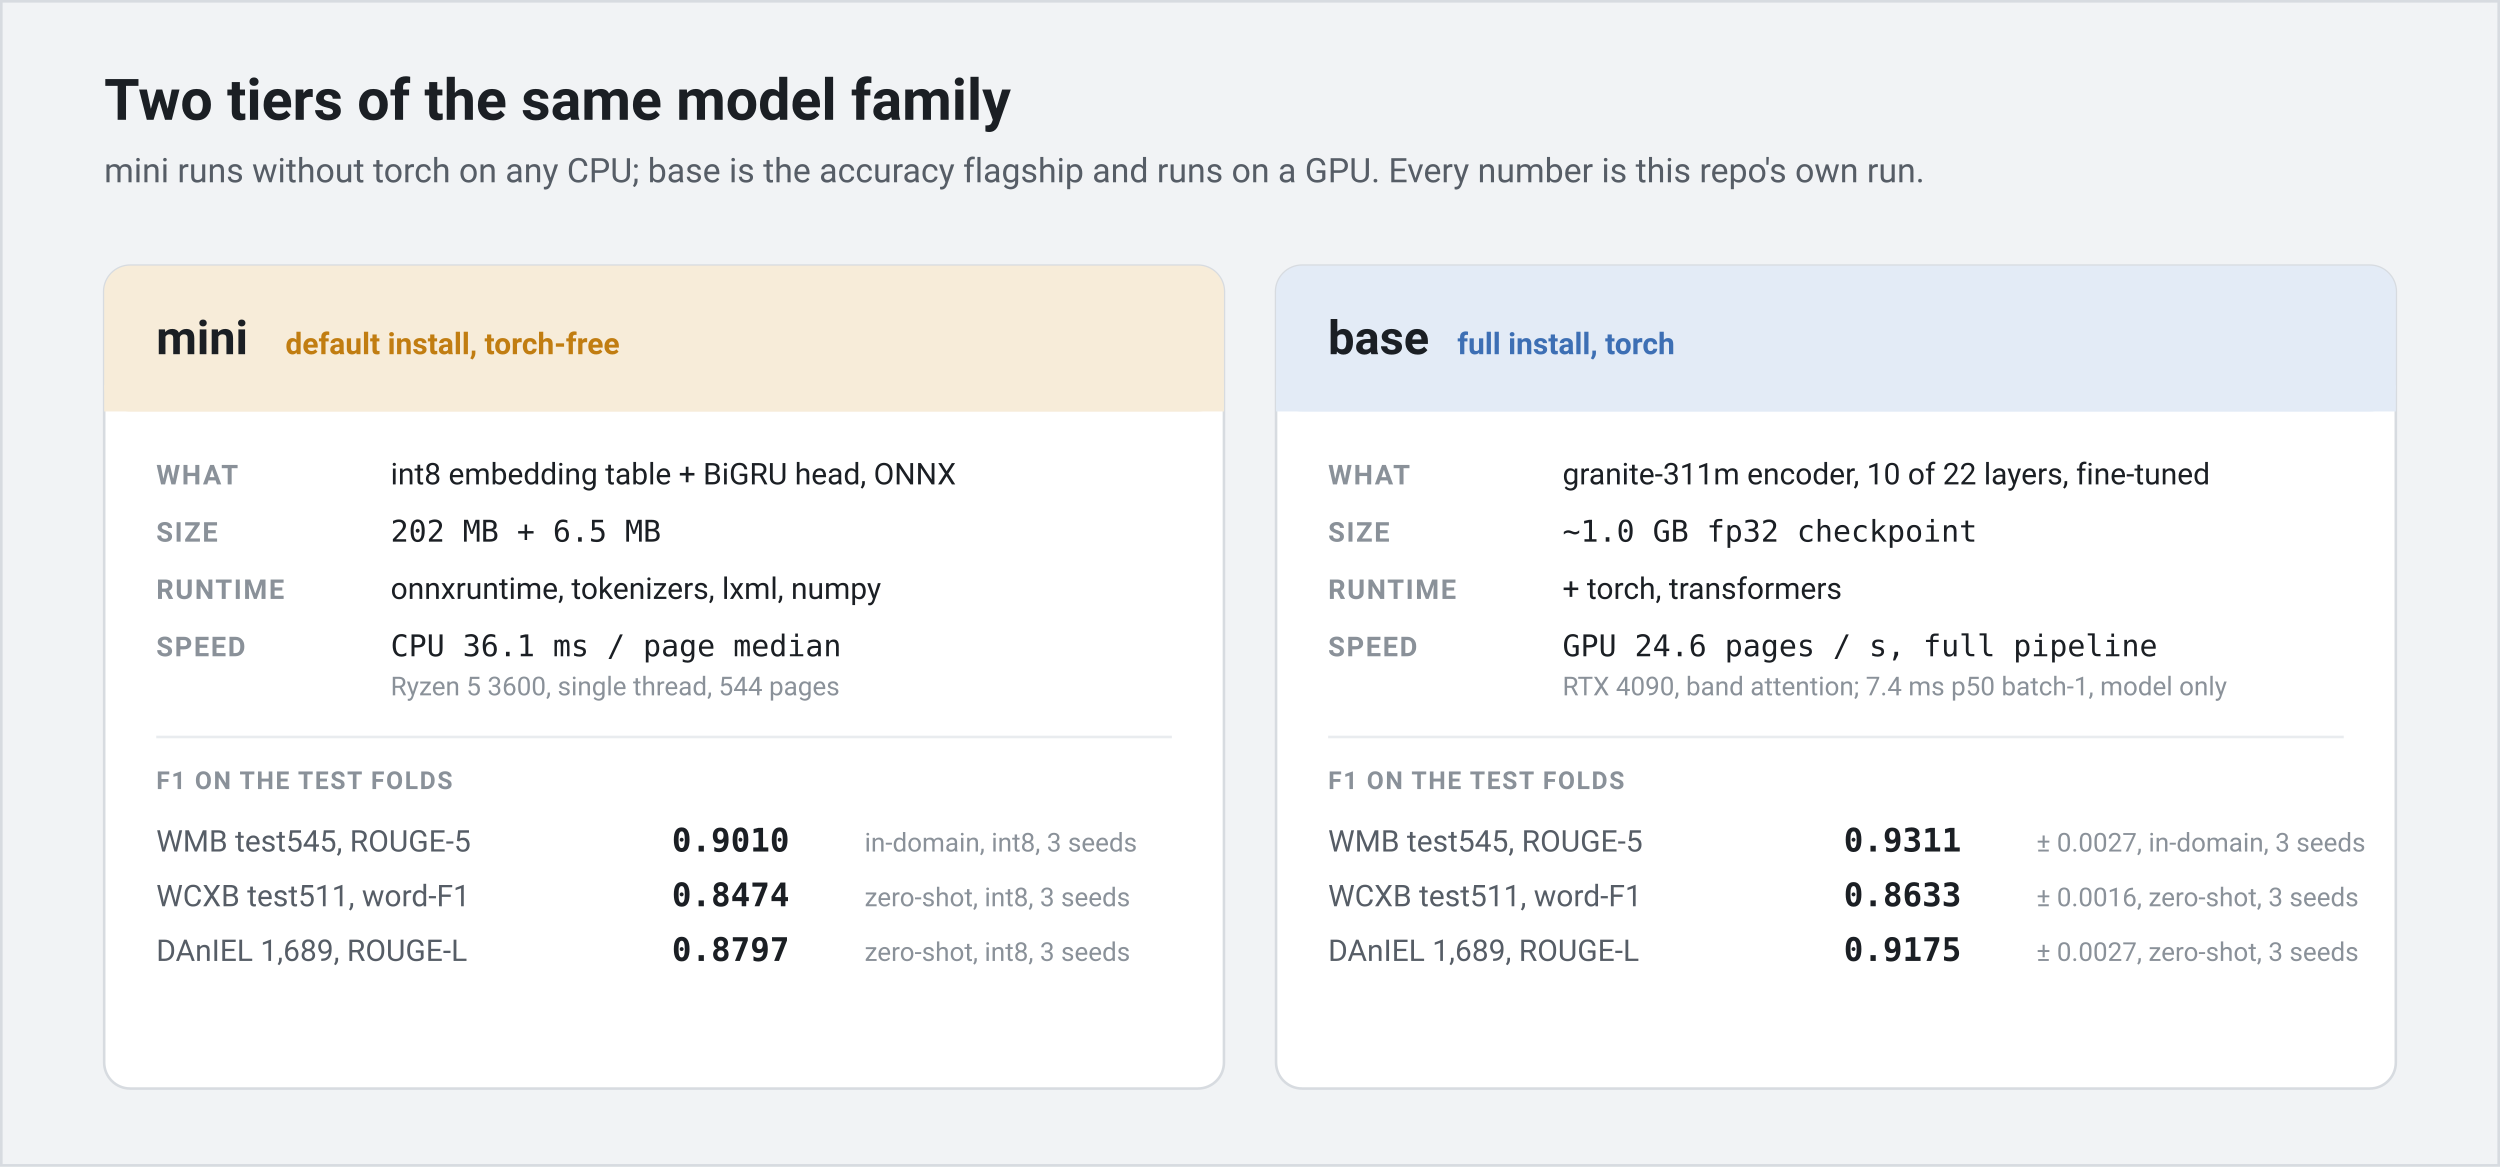
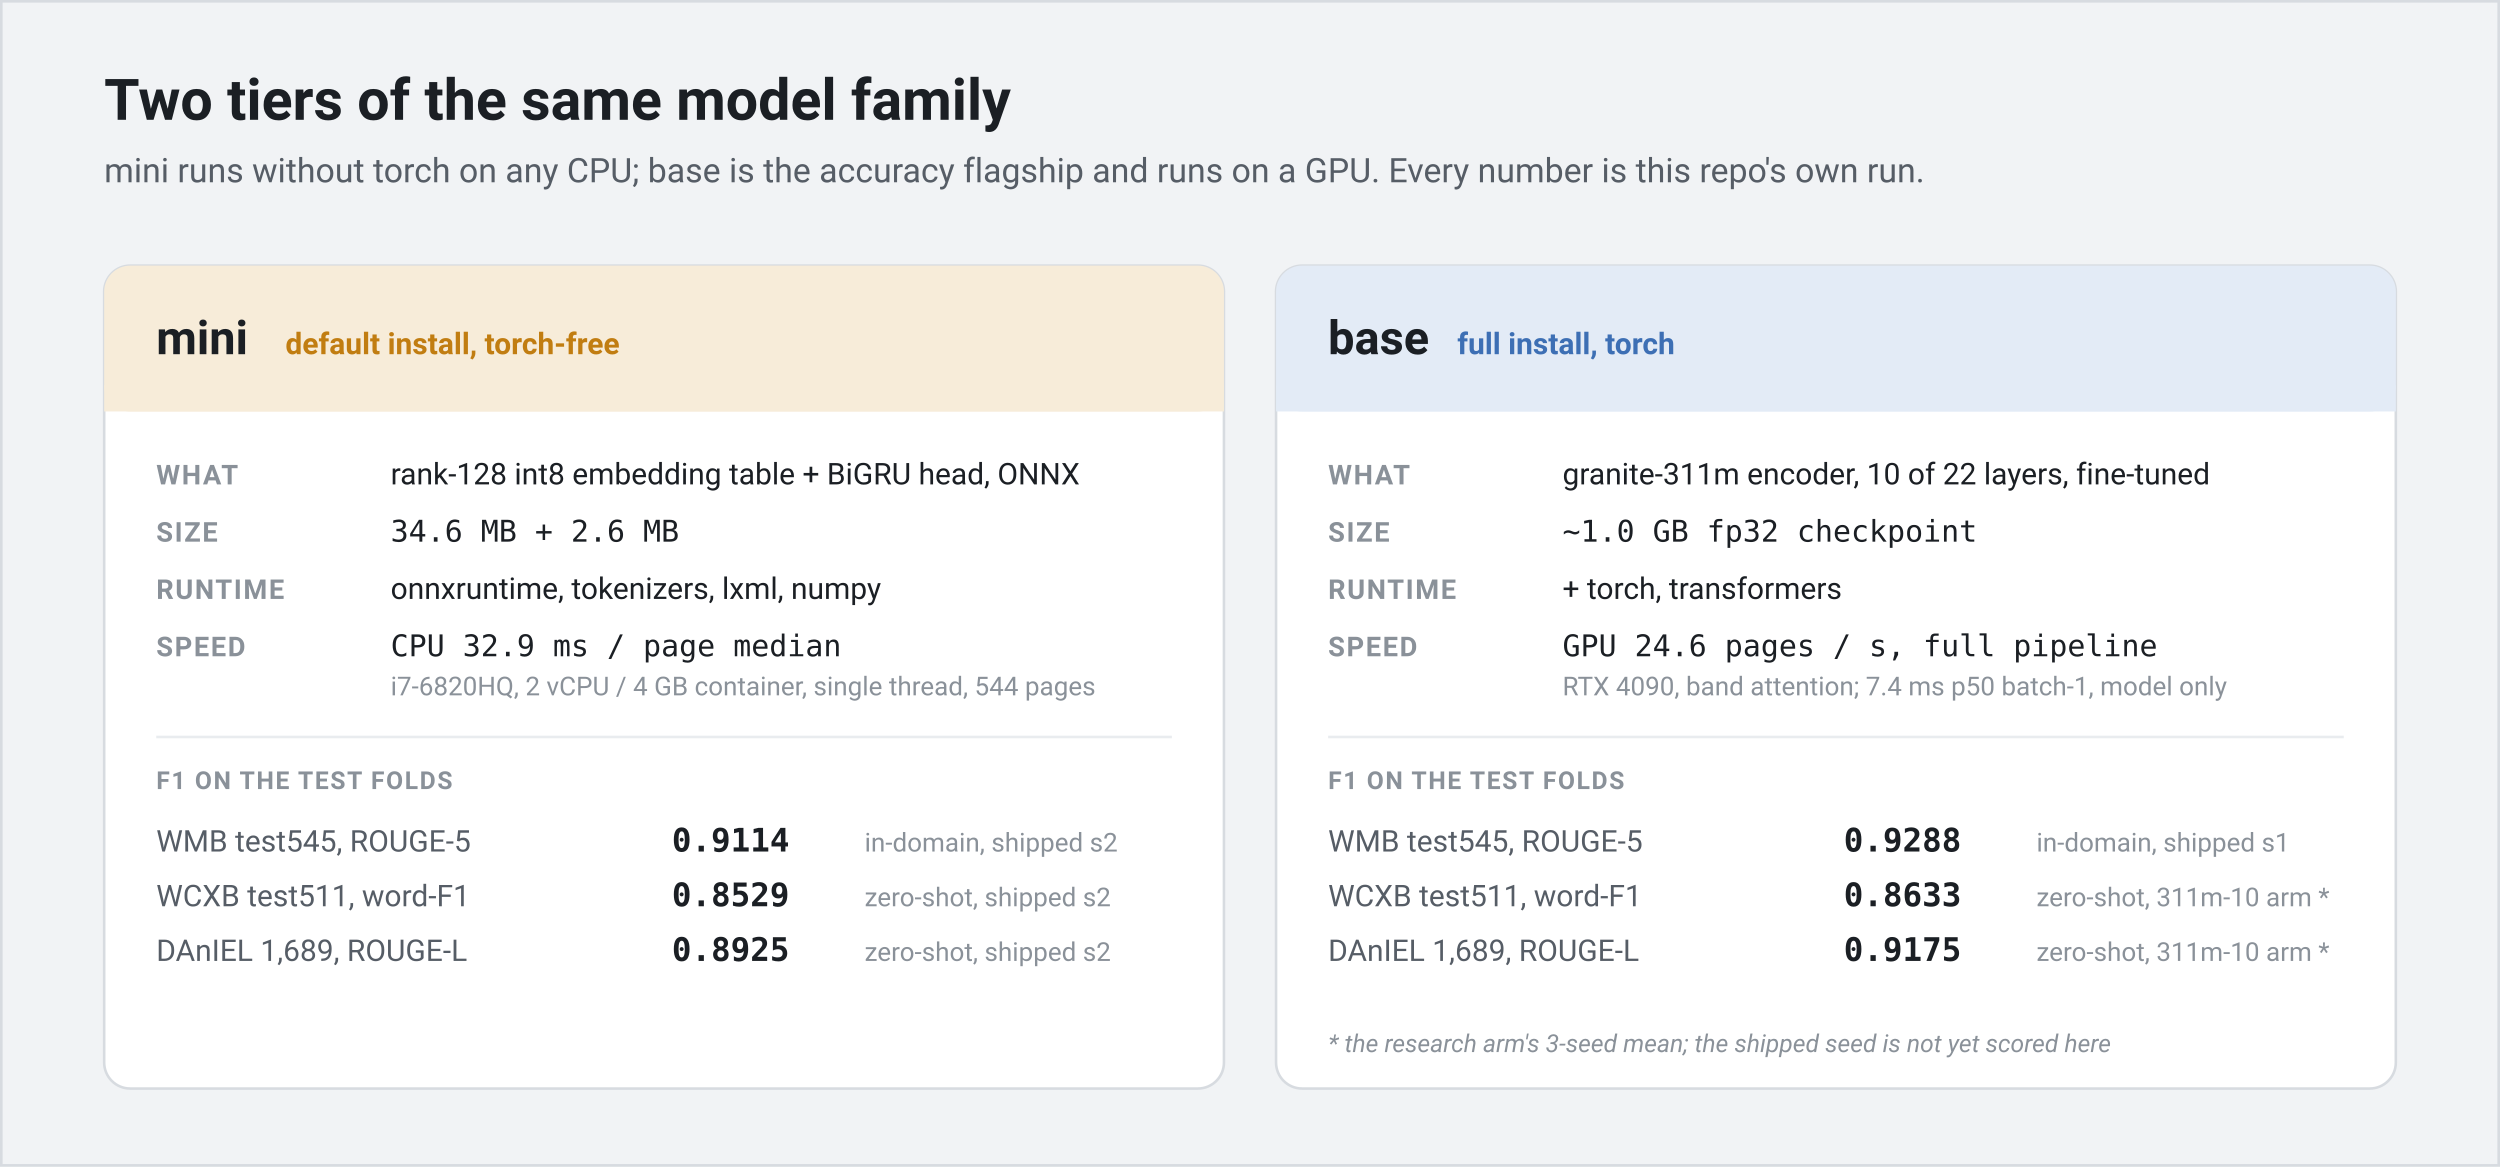
<svg xmlns="http://www.w3.org/2000/svg" viewBox="0 0 960 448" width="960" height="448" fill="#1b1f24" font-family="'Segoe UI', system-ui, -apple-system, Roboto, Helvetica, Arial, sans-serif">
  <style>.m{font-family:'Cascadia Mono', 'SF Mono', 'Roboto Mono', Menlo, Consolas, monospace;}</style>
  <rect x="0" y="0" width="960" height="448" fill="#f1f3f5" />
  <rect x="0.5" y="0.5" width="959" height="447" fill="none" stroke="#d7dbe0" stroke-width="1" />
  <text x="40" y="46" font-size="22" fill="#1b1f24" font-weight="700">Two tiers of the same model family</text>
  <text x="40" y="70" font-size="13" fill="#565d66">mini runs without torch on any CPU; base is the accuracy flagship and runs on a GPU. Every number is this repo's own run.</text>
  <rect x="40" y="102" width="430" height="316" fill="#ffffff" rx="10" stroke="#d7dbe0" stroke-width="1" />
  <rect x="40" y="102" width="430" height="56" fill="#f7ecd9" rx="10" />
  <rect x="40" y="148" width="430" height="10" fill="#f7ecd9" />
  <text x="60" y="136" font-size="18" fill="#1b1f24" font-weight="700">mini</text>
  <text x="109.6" y="136" font-size="11.5" fill="#c17d11" font-weight="600">default install, torch-free</text>
  <text x="60" y="186" font-size="10.5" fill="#8a9199" font-weight="700" letter-spacing="0.6">WHAT</text>
-   <text x="150" y="186" font-size="11.5" fill="#1b1f24">int8 embedding table + BiGRU head, ONNX</text>
+   <text x="150" y="186" font-size="11.5" fill="#1b1f24">rank-128 int8 embedding table + BiGRU head, ONNX</text>
  <text x="60" y="208" font-size="10.5" fill="#8a9199" font-weight="700" letter-spacing="0.6">SIZE</text>
-   <text x="150" y="208" font-size="11.5" fill="#1b1f24" class="m">202 MB + 6.5 MB</text>
+   <text x="150" y="208" font-size="11.5" fill="#1b1f24" class="m">34.6 MB + 2.6 MB</text>
  <text x="60" y="230" font-size="10.5" fill="#8a9199" font-weight="700" letter-spacing="0.6">RUNTIME</text>
  <text x="150" y="230" font-size="11.5" fill="#1b1f24">onnxruntime, tokenizers, lxml, numpy</text>
  <text x="60" y="252" font-size="10.5" fill="#8a9199" font-weight="700" letter-spacing="0.6">SPEED</text>
-   <text x="150" y="252" font-size="11.5" fill="#1b1f24" class="m">CPU 36.1 ms / page median</text>
-   <text x="150" y="267" font-size="10" fill="#8a9199">Ryzen 5 3600, single thread, 544 pages</text>
+   <text x="150" y="252" font-size="11.5" fill="#1b1f24" class="m">CPU 32.9 ms / page median</text>
+   <text x="150" y="267" font-size="10" fill="#8a9199">i7-6820HQ, 2 vCPU / 4 GB container, single thread, 544 pages</text>
  <line x1="60" y1="283" x2="450" y2="283" stroke="#e9ecef" stroke-width="1" />
  <text x="60" y="303" font-size="9.5" fill="#8a9199" font-weight="700" letter-spacing="0.6">F1 ON THE TEST FOLDS</text>
  <text x="60" y="327" font-size="11.5" fill="#565d66">WMB test545, ROUGE-5</text>
-   <text x="258" y="327" font-size="12.5" fill="#1b1f24" font-weight="700" class="m">0.9010</text>
-   <text x="332" y="327" font-size="10" fill="#8a9199">in-domain, int8, 3 seeds</text>
+   <text x="258" y="327" font-size="12.5" fill="#1b1f24" font-weight="700" class="m">0.9114</text>
+   <text x="332" y="327" font-size="10" fill="#8a9199">in-domain, shipped s2</text>
  <text x="60" y="348" font-size="11.5" fill="#565d66">WCXB test511, word-F1</text>
-   <text x="258" y="348" font-size="12.5" fill="#1b1f24" font-weight="700" class="m">0.8474</text>
-   <text x="332" y="348" font-size="10" fill="#8a9199">zero-shot, int8, 3 seeds</text>
+   <text x="258" y="348" font-size="12.5" fill="#1b1f24" font-weight="700" class="m">0.8529</text>
+   <text x="332" y="348" font-size="10" fill="#8a9199">zero-shot, shipped s2</text>
  <text x="60" y="369" font-size="11.5" fill="#565d66">DAnIEL 1,689, ROUGE-L</text>
-   <text x="258" y="369" font-size="12.5" fill="#1b1f24" font-weight="700" class="m">0.8797</text>
-   <text x="332" y="369" font-size="10" fill="#8a9199">zero-shot, int8, 3 seeds</text>
+   <text x="258" y="369" font-size="12.5" fill="#1b1f24" font-weight="700" class="m">0.8925</text>
+   <text x="332" y="369" font-size="10" fill="#8a9199">zero-shot, shipped s2</text>
  <rect x="490" y="102" width="430" height="316" fill="#ffffff" rx="10" stroke="#d7dbe0" stroke-width="1" />
  <rect x="490" y="102" width="430" height="56" fill="#e3ebf6" rx="10" />
  <rect x="490" y="148" width="430" height="10" fill="#e3ebf6" />
  <text x="510" y="136" font-size="18" fill="#1b1f24" font-weight="700">base</text>
  <text x="559.6" y="136" font-size="11.5" fill="#3d6fb4" font-weight="600">full install, torch</text>
  <text x="510" y="186" font-size="10.5" fill="#8a9199" font-weight="700" letter-spacing="0.6">WHAT</text>
  <text x="600" y="186" font-size="11.5" fill="#1b1f24">granite-311m encoder, 10 of 22 layers, fine-tuned</text>
  <text x="510" y="208" font-size="10.5" fill="#8a9199" font-weight="700" letter-spacing="0.6">SIZE</text>
  <text x="600" y="208" font-size="11.5" fill="#1b1f24" class="m">~1.0 GB fp32 checkpoint</text>
  <text x="510" y="230" font-size="10.5" fill="#8a9199" font-weight="700" letter-spacing="0.6">RUNTIME</text>
  <text x="600" y="230" font-size="11.5" fill="#1b1f24">+ torch, transformers</text>
  <text x="510" y="252" font-size="10.5" fill="#8a9199" font-weight="700" letter-spacing="0.6">SPEED</text>
  <text x="600" y="252" font-size="11.5" fill="#1b1f24" class="m">GPU 24.6 pages / s, full pipeline</text>
  <text x="600" y="267" font-size="10" fill="#8a9199">RTX 4090, band attention; 7.4 ms p50 batch-1, model only</text>
  <line x1="510" y1="283" x2="900" y2="283" stroke="#e9ecef" stroke-width="1" />
  <text x="510" y="303" font-size="9.5" fill="#8a9199" font-weight="700" letter-spacing="0.6">F1 ON THE TEST FOLDS</text>
  <text x="510" y="327" font-size="11.5" fill="#565d66">WMB test545, ROUGE-5</text>
-   <text x="708" y="327" font-size="12.5" fill="#1b1f24" font-weight="700" class="m">0.9311</text>
-   <text x="782" y="327" font-size="10" fill="#8a9199">± 0.0027, in-domain, 3 seeds</text>
+   <text x="708" y="327" font-size="12.5" fill="#1b1f24" font-weight="700" class="m">0.9288</text>
+   <text x="782" y="327" font-size="10" fill="#8a9199">in-domain, shipped s1</text>
  <text x="510" y="348" font-size="11.5" fill="#565d66">WCXB test511, word-F1</text>
  <text x="708" y="348" font-size="12.5" fill="#1b1f24" font-weight="700" class="m">0.8633</text>
-   <text x="782" y="348" font-size="10" fill="#8a9199">± 0.0016, zero-shot, 3 seeds</text>
+   <text x="782" y="348" font-size="10" fill="#8a9199">zero-shot, 311m-10 arm *</text>
  <text x="510" y="369" font-size="11.5" fill="#565d66">DAnIEL 1,689, ROUGE-L</text>
  <text x="708" y="369" font-size="12.5" fill="#1b1f24" font-weight="700" class="m">0.9175</text>
-   <text x="782" y="369" font-size="10" fill="#8a9199">± 0.0027, zero-shot, 3 seeds</text>
+   <text x="782" y="369" font-size="10" fill="#8a9199">zero-shot, 311m-10 arm *</text>
+   <text x="510" y="404" font-size="9.5" fill="#8a9199" font-style="italic">* the research arm's 3-seed mean; the shipped seed is not yet scored here</text>
</svg>
